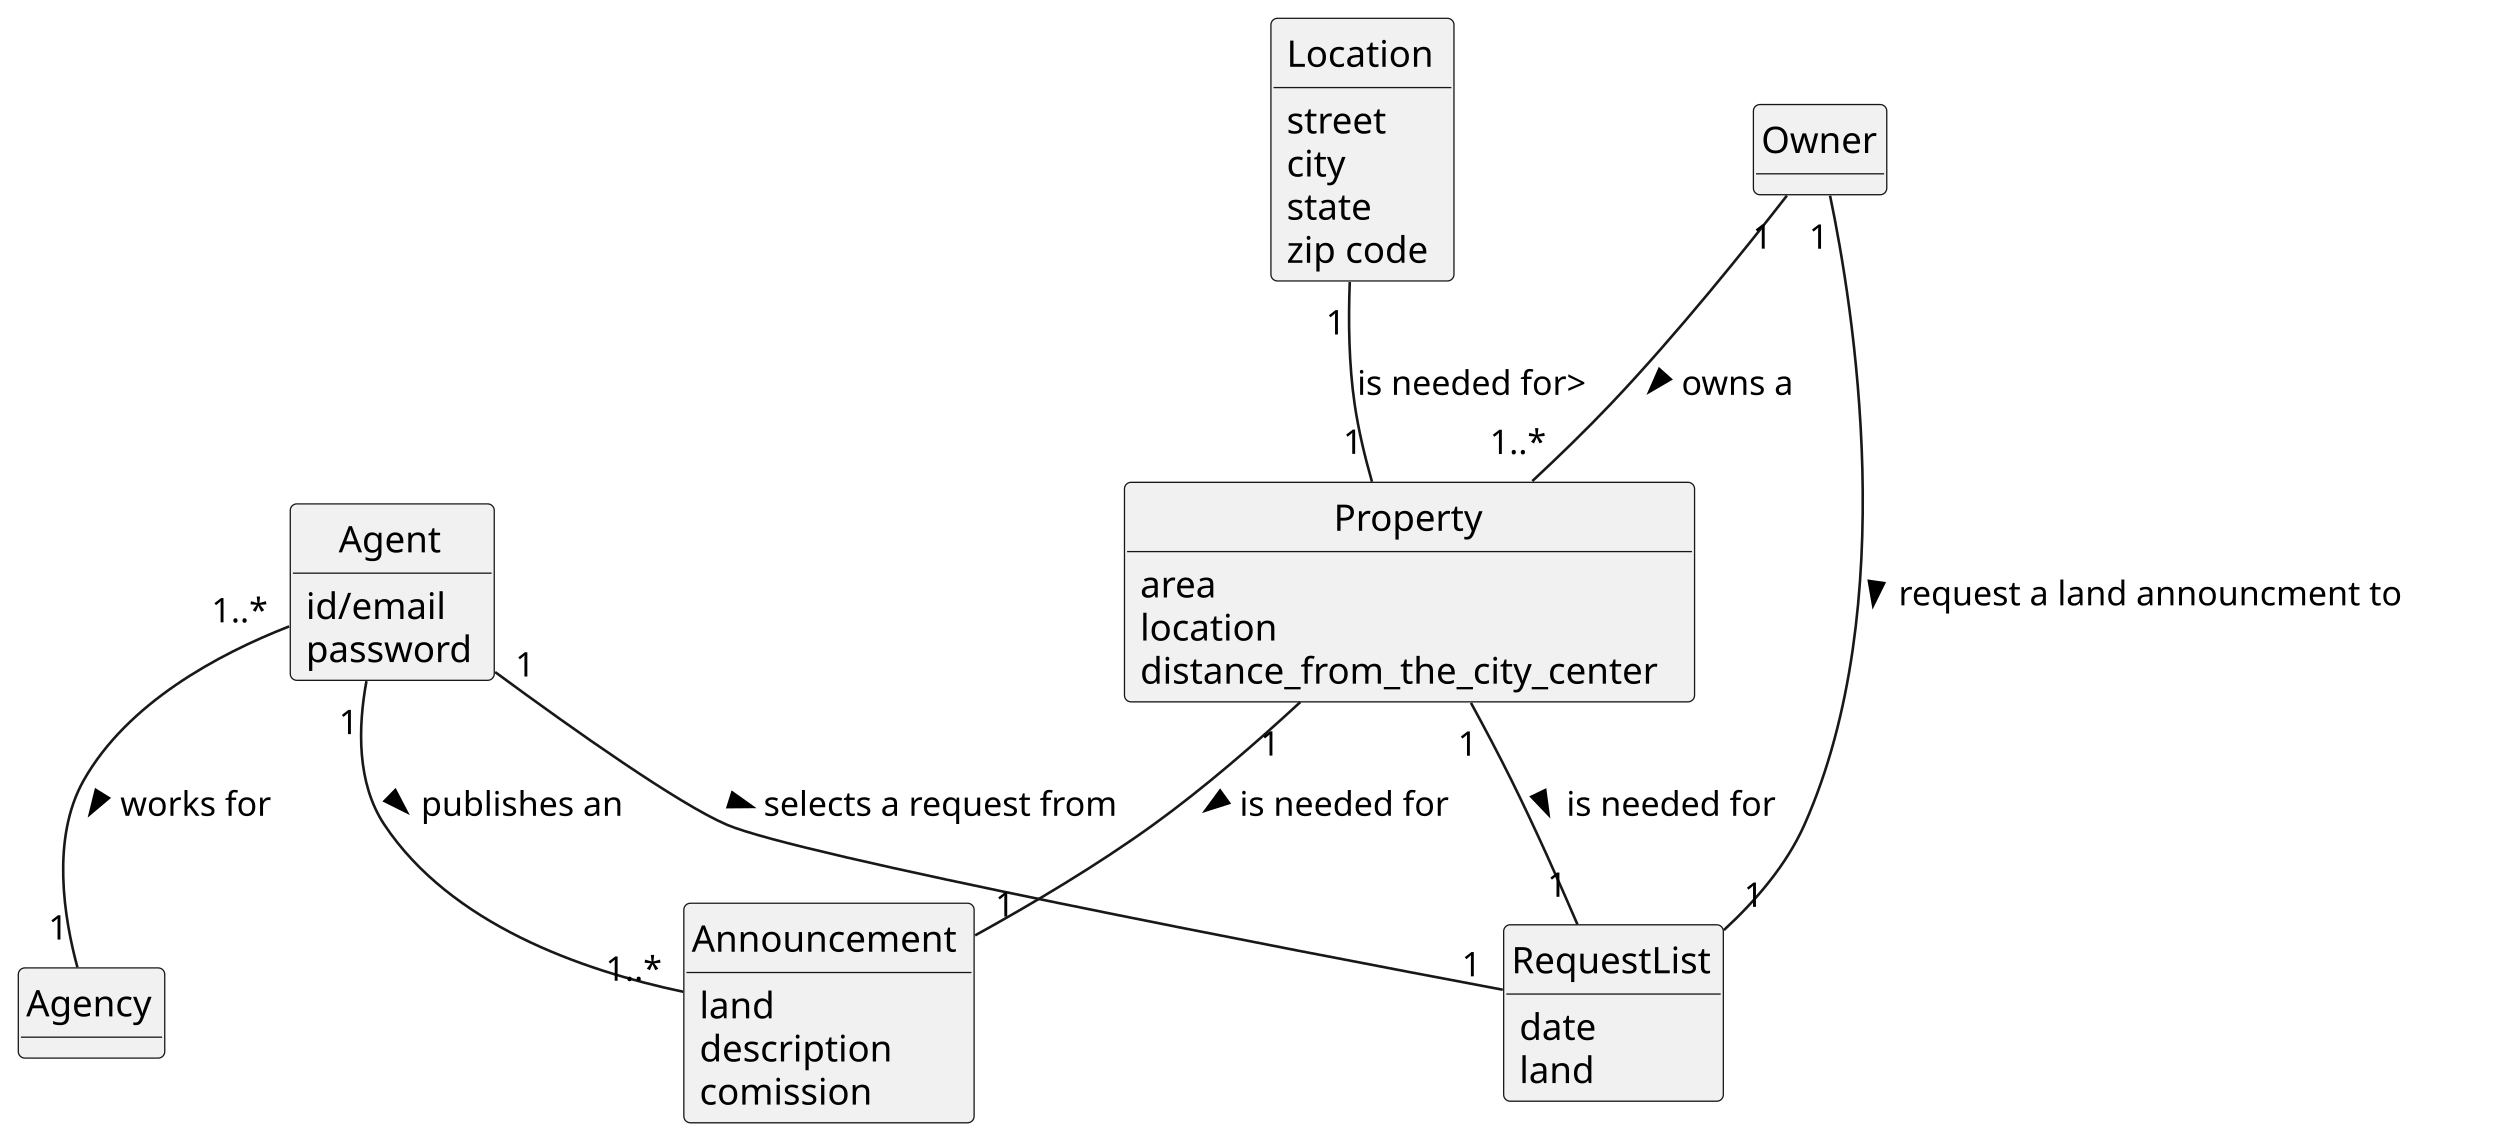
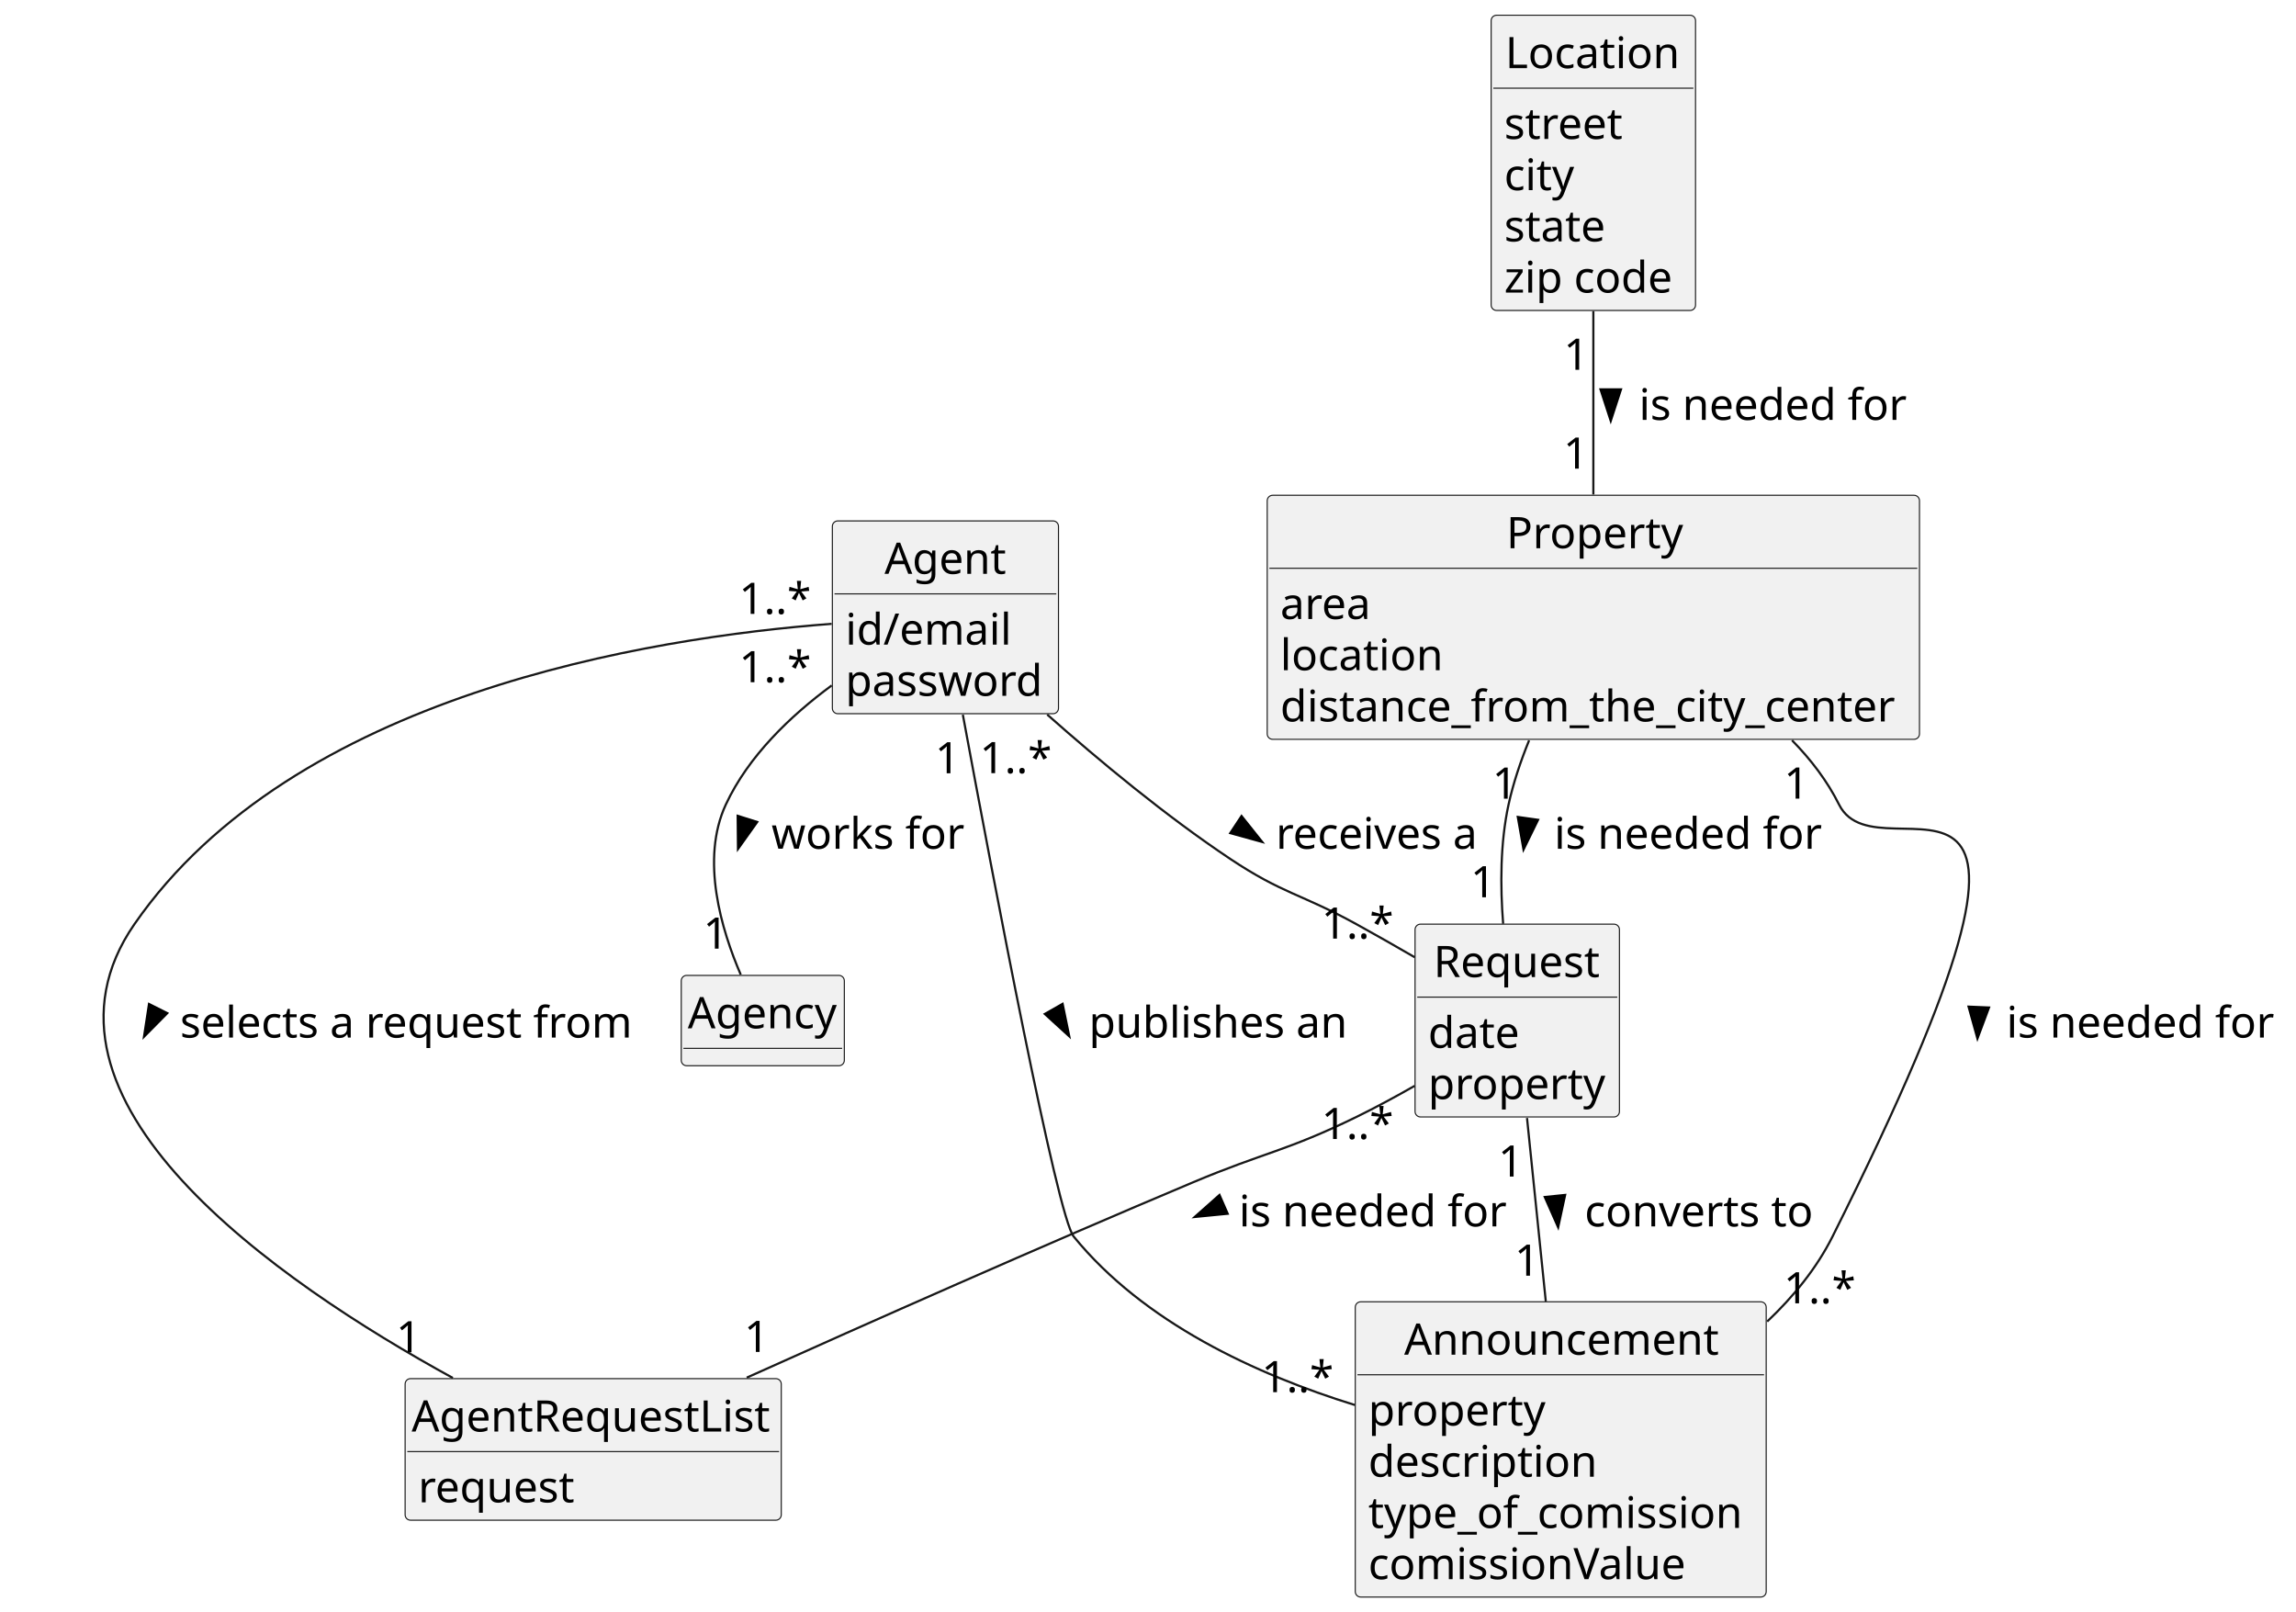
- <svg xmlns="http://www.w3.org/2000/svg" contentStyleType="text/css" height="436px" preserveAspectRatio="none" style="width:956px;height:436px;background:#FFFFFF;" version="1.1" viewBox="0 0 956 436" width="956px" zoomAndPan="magnify">
+ <svg xmlns="http://www.w3.org/2000/svg" contentStyleType="text/css" height="741px" preserveAspectRatio="none" style="width:1056px;height:741px;background:#FFFFFF;" version="1.1" viewBox="0 0 1056 741" width="1056px" zoomAndPan="magnify">
  <defs />
  <g>
    <g id="elem_Agent">
-       <rect codeLine="17" fill="#F1F1F1" height="67.465" id="Agent" rx="2.5" ry="2.5" style="stroke:#181818;stroke-width:0.5;" width="78" x="111" y="192.69" />
-       <text fill="#000000" font-family="sans-serif" font-size="14" lengthAdjust="spacing" textLength="41" x="129.5" y="211.225">Agent</text>
-       <line style="stroke:#181818;stroke-width:0.5;" x1="112" x2="188" y1="219.178" y2="219.178" />
-       <text fill="#000000" font-family="sans-serif" font-size="14" lengthAdjust="spacing" textLength="57" x="117" y="236.713">id/email</text>
-       <text fill="#000000" font-family="sans-serif" font-size="14" lengthAdjust="spacing" textLength="66" x="117" y="253.202">password</text>
+       <rect codeLine="17" fill="#F1F1F1" height="88.664" id="Agent" rx="2.5" ry="2.5" style="stroke:#181818;stroke-width:0.5;" width="104" x="382.83" y="239.55" />
+       <text fill="#000000" font-family="sans-serif" font-size="20" lengthAdjust="spacing" textLength="56" x="406.83" y="263.886">Agent</text>
+       <line style="stroke:#181818;stroke-width:0.5;" x1="383.83" x2="485.83" y1="273.105" y2="273.105" />
+       <text fill="#000000" font-family="sans-serif" font-size="20" lengthAdjust="spacing" textLength="82" x="388.83" y="296.441">id/email</text>
+       <text fill="#000000" font-family="sans-serif" font-size="20" lengthAdjust="spacing" textLength="92" x="388.83" y="319.995">password</text>
    </g>
-     <g id="elem_RequestList">
-       <rect codeLine="22" fill="#F1F1F1" height="67.465" id="RequestList" rx="2.5" ry="2.5" style="stroke:#181818;stroke-width:0.5;" width="84" x="575" y="353.64" />
-       <text fill="#000000" font-family="sans-serif" font-size="14" lengthAdjust="spacing" textLength="78" x="578" y="372.175">RequestList</text>
-       <line style="stroke:#181818;stroke-width:0.5;" x1="576" x2="658" y1="380.128" y2="380.128" />
-       <text fill="#000000" font-family="sans-serif" font-size="14" lengthAdjust="spacing" textLength="30" x="581" y="397.663">date</text>
-       <text fill="#000000" font-family="sans-serif" font-size="14" lengthAdjust="spacing" textLength="59" x="581" y="414.152">land</text>
+     <g id="elem_AgentRequestList">
+       <rect codeLine="22" fill="#F1F1F1" height="65.109" id="AgentRequestList" rx="2.5" ry="2.5" style="stroke:#181818;stroke-width:0.5;" width="173" x="186.33" y="633.99" />
+       <text fill="#000000" font-family="sans-serif" font-size="20" lengthAdjust="spacing" textLength="167" x="189.33" y="658.326">AgentRequestList</text>
+       <line style="stroke:#181818;stroke-width:0.5;" x1="187.33" x2="358.33" y1="667.545" y2="667.545" />
+       <text fill="#000000" font-family="sans-serif" font-size="20" lengthAdjust="spacing" textLength="72" x="192.33" y="690.881">request</text>
    </g>
-     <g id="elem_Owner">
-       <rect codeLine="28" fill="#F1F1F1" height="34.488" id="Owner" rx="2.5" ry="2.5" style="stroke:#181818;stroke-width:0.5;" width="51" x="670.5" y="39.98" />
-       <text fill="#000000" font-family="sans-serif" font-size="14" lengthAdjust="spacing" textLength="45" x="673.5" y="58.515">Owner</text>
-       <line style="stroke:#181818;stroke-width:0.5;" x1="671.5" x2="720.5" y1="66.468" y2="66.468" />
+     <g id="elem_Request">
+       <rect codeLine="26" fill="#F1F1F1" height="88.664" id="Request" rx="2.5" ry="2.5" style="stroke:#181818;stroke-width:0.5;" width="94" x="650.83" y="424.99" />
+       <text fill="#000000" font-family="sans-serif" font-size="20" lengthAdjust="spacing" textLength="77" x="659.33" y="449.326">Request</text>
+       <line style="stroke:#181818;stroke-width:0.5;" x1="651.83" x2="743.83" y1="458.545" y2="458.545" />
+       <text fill="#000000" font-family="sans-serif" font-size="20" lengthAdjust="spacing" textLength="42" x="656.83" y="481.881">date</text>
+       <text fill="#000000" font-family="sans-serif" font-size="20" lengthAdjust="spacing" textLength="82" x="656.83" y="505.435">property</text>
    </g>
    <g id="elem_Location">
-       <rect codeLine="30" fill="#F1F1F1" height="100.441" id="Location" rx="2.5" ry="2.5" style="stroke:#181818;stroke-width:0.5;" width="70" x="486" y="7" />
-       <text fill="#000000" font-family="sans-serif" font-size="14" lengthAdjust="spacing" textLength="58" x="492" y="25.535">Location</text>
-       <line style="stroke:#181818;stroke-width:0.5;" x1="487" x2="555" y1="33.488" y2="33.488" />
-       <text fill="#000000" font-family="sans-serif" font-size="14" lengthAdjust="spacing" textLength="39" x="492" y="51.023">street</text>
-       <text fill="#000000" font-family="sans-serif" font-size="14" lengthAdjust="spacing" textLength="23" x="492" y="67.512">city</text>
-       <text fill="#000000" font-family="sans-serif" font-size="14" lengthAdjust="spacing" textLength="33" x="492" y="84">state</text>
-       <text fill="#000000" font-family="sans-serif" font-size="14" lengthAdjust="spacing" textLength="58" x="492" y="100.488">zip code</text>
+       <rect codeLine="32" fill="#F1F1F1" height="135.773" id="Location" rx="2.5" ry="2.5" style="stroke:#181818;stroke-width:0.5;" width="94" x="685.83" y="7" />
+       <text fill="#000000" font-family="sans-serif" font-size="20" lengthAdjust="spacing" textLength="81" x="692.33" y="31.336">Location</text>
+       <line style="stroke:#181818;stroke-width:0.5;" x1="686.83" x2="778.83" y1="40.555" y2="40.555" />
+       <text fill="#000000" font-family="sans-serif" font-size="20" lengthAdjust="spacing" textLength="54" x="691.83" y="63.891">street</text>
+       <text fill="#000000" font-family="sans-serif" font-size="20" lengthAdjust="spacing" textLength="33" x="691.83" y="87.445">city</text>
+       <text fill="#000000" font-family="sans-serif" font-size="20" lengthAdjust="spacing" textLength="46" x="691.83" y="111">state</text>
+       <text fill="#000000" font-family="sans-serif" font-size="20" lengthAdjust="spacing" textLength="82" x="691.83" y="134.555">zip code</text>
    </g>
    <g id="elem_Property">
-       <rect codeLine="37" fill="#F1F1F1" height="83.953" id="Property" rx="2.5" ry="2.5" style="stroke:#181818;stroke-width:0.5;" width="218" x="430" y="184.44" />
-       <text fill="#000000" font-family="sans-serif" font-size="14" lengthAdjust="spacing" textLength="58" x="510" y="202.975">Property</text>
-       <line style="stroke:#181818;stroke-width:0.5;" x1="431" x2="647" y1="210.928" y2="210.928" />
-       <text fill="#000000" font-family="sans-serif" font-size="14" lengthAdjust="spacing" textLength="30" x="436" y="228.463">area</text>
-       <text fill="#000000" font-family="sans-serif" font-size="14" lengthAdjust="spacing" textLength="55" x="436" y="244.952">location</text>
-       <text fill="#000000" font-family="sans-serif" font-size="14" lengthAdjust="spacing" textLength="206" x="436" y="261.44">distance_from_the_city_center</text>
+       <rect codeLine="39" fill="#F1F1F1" height="112.219" id="Property" rx="2.5" ry="2.5" style="stroke:#181818;stroke-width:0.5;" width="300" x="582.83" y="227.77" />
+       <text fill="#000000" font-family="sans-serif" font-size="20" lengthAdjust="spacing" textLength="80" x="692.83" y="252.106">Property</text>
+       <line style="stroke:#181818;stroke-width:0.5;" x1="583.83" x2="881.83" y1="261.325" y2="261.325" />
+       <text fill="#000000" font-family="sans-serif" font-size="20" lengthAdjust="spacing" textLength="41" x="588.83" y="284.661">area</text>
+       <text fill="#000000" font-family="sans-serif" font-size="20" lengthAdjust="spacing" textLength="76" x="588.83" y="308.215">location</text>
+       <text fill="#000000" font-family="sans-serif" font-size="20" lengthAdjust="spacing" textLength="288" x="588.83" y="331.77">distance_from_the_city_center</text>
    </g>
    <g id="elem_Announcement">
-       <rect codeLine="43" fill="#F1F1F1" height="83.953" id="Announcement" rx="2.5" ry="2.5" style="stroke:#181818;stroke-width:0.5;" width="111" x="261.5" y="345.4" />
-       <text fill="#000000" font-family="sans-serif" font-size="14" lengthAdjust="spacing" textLength="105" x="264.5" y="363.935">Announcement</text>
-       <line style="stroke:#181818;stroke-width:0.5;" x1="262.5" x2="371.5" y1="371.888" y2="371.888" />
-       <text fill="#000000" font-family="sans-serif" font-size="14" lengthAdjust="spacing" textLength="59" x="267.5" y="389.423">land</text>
-       <text fill="#000000" font-family="sans-serif" font-size="14" lengthAdjust="spacing" textLength="77" x="267.5" y="405.912">description</text>
-       <text fill="#000000" font-family="sans-serif" font-size="14" lengthAdjust="spacing" textLength="69" x="267.5" y="422.4">comission</text>
+       <rect codeLine="45" fill="#F1F1F1" height="135.773" id="Announcement" rx="2.5" ry="2.5" style="stroke:#181818;stroke-width:0.5;" width="189" x="623.33" y="598.66" />
+       <text fill="#000000" font-family="sans-serif" font-size="20" lengthAdjust="spacing" textLength="144" x="645.83" y="622.996">Announcement</text>
+       <line style="stroke:#181818;stroke-width:0.5;" x1="624.33" x2="811.33" y1="632.215" y2="632.215" />
+       <text fill="#000000" font-family="sans-serif" font-size="20" lengthAdjust="spacing" textLength="82" x="629.33" y="655.551">property</text>
+       <text fill="#000000" font-family="sans-serif" font-size="20" lengthAdjust="spacing" textLength="108" x="629.33" y="679.105">description</text>
+       <text fill="#000000" font-family="sans-serif" font-size="20" lengthAdjust="spacing" textLength="177" x="629.33" y="702.66">type_of_comission</text>
+       <text fill="#000000" font-family="sans-serif" font-size="20" lengthAdjust="spacing" textLength="150" x="629.33" y="726.215">comissionValue</text>
    </g>
    <g id="elem_Agency">
-       <rect fill="#F1F1F1" height="34.488" id="Agency" rx="2.5" ry="2.5" style="stroke:#181818;stroke-width:0.5;" width="56" x="7" y="370.13" />
-       <text fill="#000000" font-family="sans-serif" font-size="14" lengthAdjust="spacing" textLength="50" x="10" y="388.665">Agency</text>
-       <line style="stroke:#181818;stroke-width:0.5;" x1="8" x2="62" y1="396.618" y2="396.618" />
+       <rect fill="#F1F1F1" height="41.555" id="Agency" rx="2.5" ry="2.5" style="stroke:#181818;stroke-width:0.5;" width="75" x="313.33" y="448.55" />
+       <text fill="#000000" font-family="sans-serif" font-size="20" lengthAdjust="spacing" textLength="69" x="316.33" y="472.886">Agency</text>
+       <line style="stroke:#181818;stroke-width:0.5;" x1="314.33" x2="387.33" y1="482.105" y2="482.105" />
    </g>
    <g id="link_Agent_Agency">
-       <path codeLine="49" d="M110.58,239.53 C83.19,250.24 48.71,268.85 32,298.4 C19.44,320.61 24.54,351.28 29.61,369.92 " fill="none" id="Agent-Agency" style="stroke:#181818;stroke-width:1.0;" />
-       <polygon fill="#000000" points="34.362,311.303,41.631,305.169,36.637,302.068,34.362,311.303" style="stroke:#000000;stroke-width:1.0;" />
-       <text fill="#000000" font-family="sans-serif" font-size="13" lengthAdjust="spacing" textLength="60" x="46" y="311.968">works for</text>
-       <text fill="#000000" font-family="sans-serif" font-size="13" lengthAdjust="spacing" textLength="22" x="80.859" y="237.981">1..*</text>
-       <text fill="#000000" font-family="sans-serif" font-size="13" lengthAdjust="spacing" textLength="8" x="18.5" y="359.274">1</text>
+       <path codeLine="52" d="M382.53,315.21 C363.52,329.23 344.17,347.75 333.83,369.99 C322.07,395.28 331.82,427.66 340.68,448.2 " fill="none" id="Agent-Agency" style="stroke:#181818;stroke-width:1.0;" />
+       <polygon fill="#000000" points="339.429,390.398,348.258,378.005,339.287,375.182,339.429,390.398" style="stroke:#000000;stroke-width:1.0;" />
+       <text fill="#000000" font-family="sans-serif" font-size="20" lengthAdjust="spacing" textLength="90" x="354.83" y="390.326">works for</text>
+       <text fill="#000000" font-family="sans-serif" font-size="20" lengthAdjust="spacing" textLength="35" x="339.896" y="313.745">1..*</text>
+       <text fill="#000000" font-family="sans-serif" font-size="20" lengthAdjust="spacing" textLength="13" x="323.413" y="436.246">1</text>
    </g>
-     <g id="link_Owner_RequestList">
-       <path codeLine="50" d="M699.81,74.82 C708.67,117.15 727.19,231.74 690,315.4 C683.18,330.74 671.37,344.47 659.21,355.67 " fill="none" id="Owner-RequestList" style="stroke:#181818;stroke-width:1.0;" />
-       <polygon fill="#000000" points="716.285,231.524,720.487,222.992,714.67,222.151,716.285,231.524" style="stroke:#000000;stroke-width:1.0;" />
-       <text fill="#000000" font-family="sans-serif" font-size="13" lengthAdjust="spacing" textLength="222" x="726" y="231.488">request a land announcment to</text>
-       <text fill="#000000" font-family="sans-serif" font-size="13" lengthAdjust="spacing" textLength="8" x="691.752" y="95.121">1</text>
-       <text fill="#000000" font-family="sans-serif" font-size="13" lengthAdjust="spacing" textLength="8" x="666.864" y="346.771">1</text>
+     <g id="link_Agent_Request">
+       <path codeLine="53" d="M481.65,328.61 C505.78,349.99 536.29,375.29 565.83,394.99 C589.97,411.09 598.41,410.99 623.83,424.99 C632.57,429.81 641.8,435.07 650.67,440.21 " fill="none" id="Agent-Request" style="stroke:#181818;stroke-width:1.0;" />
+       <polygon fill="#000000" points="580.506,387.175,571.02,375.277,565.838,383.125,580.506,387.175" style="stroke:#000000;stroke-width:1.0;" />
+       <text fill="#000000" font-family="sans-serif" font-size="20" lengthAdjust="spacing" textLength="94" x="586.83" y="390.326">receives a</text>
+       <text fill="#000000" font-family="sans-serif" font-size="20" lengthAdjust="spacing" textLength="35" x="450.59" y="355.539">1..*</text>
+       <text fill="#000000" font-family="sans-serif" font-size="20" lengthAdjust="spacing" textLength="35" x="607.79" y="431.63">1..*</text>
    </g>
-     <g id="link_Agent_RequestList">
-       <path codeLine="51" d="M189.33,256.99 C219.74,279.37 259.65,307.55 278,315.4 C305.12,327 489.88,362.53 574.65,378.48 " fill="none" id="Agent-RequestList" style="stroke:#181818;stroke-width:1.0;" />
-       <polygon fill="#000000" points="287.769,308.559,280.026,303.036,278.258,308.642,287.769,308.559" style="stroke:#000000;stroke-width:1.0;" />
-       <text fill="#000000" font-family="sans-serif" font-size="13" lengthAdjust="spacing" textLength="140" x="292" y="311.968">selects a request from</text>
-       <text fill="#000000" font-family="sans-serif" font-size="13" lengthAdjust="spacing" textLength="8" x="197.048" y="258.695">1</text>
-       <text fill="#000000" font-family="sans-serif" font-size="13" lengthAdjust="spacing" textLength="8" x="558.973" y="373.359">1</text>
+     <g id="link_Agent_AgentRequestList">
+       <path codeLine="54" d="M382.51,286.88 C298.36,293.26 134.99,319.36 61.83,424.99 C6,505.6 127.45,589.4 208.27,633.68 " fill="none" id="Agent-AgentRequestList" style="stroke:#181818;stroke-width:1.0;" />
+       <polygon fill="#000000" points="66.238,476.746,76.937,465.925,68.534,461.703,66.238,476.746" style="stroke:#000000;stroke-width:1.0;" />
+       <text fill="#000000" font-family="sans-serif" font-size="20" lengthAdjust="spacing" textLength="212" x="82.83" y="477.156">selects a request from</text>
+       <text fill="#000000" font-family="sans-serif" font-size="20" lengthAdjust="spacing" textLength="35" x="339.873" y="282.316">1..*</text>
+       <text fill="#000000" font-family="sans-serif" font-size="20" lengthAdjust="spacing" textLength="13" x="182.168" y="621.887">1</text>
    </g>
    <g id="link_Property_Announcement">
-       <path codeLine="52" d="M497.25,268.46 C480.44,284.01 460.46,301.34 441,315.4 C419.69,330.8 394.77,345.61 372.88,357.69 " fill="none" id="Property-Announcement" style="stroke:#181818;stroke-width:1.0;" />
-       <polygon fill="#000000" points="460.937,309.97,470,307.085,466.574,302.309,460.937,309.97" style="stroke:#000000;stroke-width:1.0;" />
-       <text fill="#000000" font-family="sans-serif" font-size="13" lengthAdjust="spacing" textLength="82" x="474" y="311.968">is needed for</text>
-       <text fill="#000000" font-family="sans-serif" font-size="13" lengthAdjust="spacing" textLength="8" x="481.959" y="288.949">1</text>
-       <text fill="#000000" font-family="sans-serif" font-size="13" lengthAdjust="spacing" textLength="8" x="380.552" y="350.514">1</text>
+       <path codeLine="55" d="M824.2,340.44 C832.85,349.26 840.4,359.11 845.83,369.99 C865.02,408.48 971.99,310.79 842.83,568.66 C835.51,583.26 824.84,596.31 812.78,607.74 " fill="none" id="Property-Announcement" style="stroke:#181818;stroke-width:1.0;" />
+       <polygon fill="#000000" points="909.489,477.59,914.804,463.332,905.408,462.93,909.489,477.59" style="stroke:#000000;stroke-width:1.0;" />
+       <text fill="#000000" font-family="sans-serif" font-size="20" lengthAdjust="spacing" textLength="126" x="922.83" y="477.156">is needed for</text>
+       <text fill="#000000" font-family="sans-serif" font-size="20" lengthAdjust="spacing" textLength="13" x="820.483" y="367.25">1</text>
+       <text fill="#000000" font-family="sans-serif" font-size="20" lengthAdjust="spacing" textLength="35" x="820.335" y="599.371">1..*</text>
    </g>
-     <g id="link_Property_RequestList">
-       <path codeLine="53" d="M562.49,268.77 C567.75,278.41 573.2,288.7 578,298.4 C586.9,316.36 596.02,336.82 603.21,353.48 " fill="none" id="Property-RequestList" style="stroke:#181818;stroke-width:1.0;" />
-       <polygon fill="#000000" points="592.166,311.562,590.896,302.136,585.599,304.683,592.166,311.562" style="stroke:#000000;stroke-width:1.0;" />
-       <text fill="#000000" font-family="sans-serif" font-size="13" lengthAdjust="spacing" textLength="82" x="599" y="311.968">is needed for</text>
-       <text fill="#000000" font-family="sans-serif" font-size="13" lengthAdjust="spacing" textLength="8" x="557.474" y="288.996">1</text>
-       <text fill="#000000" font-family="sans-serif" font-size="13" lengthAdjust="spacing" textLength="8" x="591.708" y="342.93">1</text>
+     <g id="link_Property_Request">
+       <path codeLine="56" d="M703.28,340.47 C699.37,350.08 695.98,360.15 693.83,369.99 C689.97,387.69 689.99,407.59 691.34,424.83 " fill="none" id="Property-Request" style="stroke:#181818;stroke-width:1.0;" />
+       <polygon fill="#000000" points="700.709,390.688,707.393,377.018,698.081,375.7,700.709,390.688" style="stroke:#000000;stroke-width:1.0;" />
+       <text fill="#000000" font-family="sans-serif" font-size="20" lengthAdjust="spacing" textLength="126" x="714.83" y="390.326">is needed for</text>
+       <text fill="#000000" font-family="sans-serif" font-size="20" lengthAdjust="spacing" textLength="13" x="686.337" y="367.284">1</text>
+       <text fill="#000000" font-family="sans-serif" font-size="20" lengthAdjust="spacing" textLength="13" x="676.351" y="412.635">1</text>
    </g>
-     <g id="link_Owner_Property">
-       <path codeLine="54" d="M683.32,74.79 C668.05,94.42 641.29,127.83 616,154.44 C606.61,164.33 596.11,174.51 585.96,183.97 " fill="none" id="Owner-Property" style="stroke:#181818;stroke-width:1.0;" />
-       <polygon fill="#000000" points="630.672,149.827,638.886,145.032,634.499,141.12,630.672,149.827" style="stroke:#000000;stroke-width:1.0;" />
-       <text fill="#000000" font-family="sans-serif" font-size="13" lengthAdjust="spacing" textLength="44" x="643" y="151.008">owns a</text>
-       <text fill="#000000" font-family="sans-serif" font-size="13" lengthAdjust="spacing" textLength="8" x="670.212" y="95.082">1</text>
-       <text fill="#000000" font-family="sans-serif" font-size="13" lengthAdjust="spacing" textLength="22" x="569.691" y="173.603">1..*</text>
+     <g id="link_Request_AgentRequestList">
+       <path codeLine="57" d="M650.63,499.36 C641.85,504.37 632.65,509.34 623.83,513.66 C591.58,529.44 581.92,529.74 548.83,543.66 C478.58,573.21 399.02,608.54 343.44,633.54 " fill="none" id="Request-AgentRequestList" style="stroke:#181818;stroke-width:1.0;" />
+       <polygon fill="#000000" points="549.499,559.64,564.643,558.156,560.879,549.538,549.499,559.64" style="stroke:#000000;stroke-width:1.0;" />
+       <text fill="#000000" font-family="sans-serif" font-size="20" lengthAdjust="spacing" textLength="126" x="569.83" y="563.996">is needed for</text>
+       <text fill="#000000" font-family="sans-serif" font-size="20" lengthAdjust="spacing" textLength="35" x="607.745" y="523.792">1..*</text>
+       <text fill="#000000" font-family="sans-serif" font-size="20" lengthAdjust="spacing" textLength="13" x="342.26" y="621.721">1</text>
+     </g>
+     <g id="link_Request_Announcement">
+       <path codeLine="58" d="M702.32,514.14 C704.86,538.98 708.1,570.59 710.96,598.49 " fill="none" id="Request-Announcement" style="stroke:#181818;stroke-width:1.0;" />
+       <polygon fill="#000000" points="716.645,564.396,719.848,549.52,710.493,550.478,716.645,564.396" style="stroke:#000000;stroke-width:1.0;" />
+       <text fill="#000000" font-family="sans-serif" font-size="20" lengthAdjust="spacing" textLength="105" x="728.83" y="563.996">converts to</text>
+       <text fill="#000000" font-family="sans-serif" font-size="20" lengthAdjust="spacing" textLength="13" x="689.05" y="541.081">1</text>
+       <text fill="#000000" font-family="sans-serif" font-size="20" lengthAdjust="spacing" textLength="13" x="696.581" y="586.65">1</text>
    </g>
    <g id="link_Location_Property">
-       <path codeLine="55" d="M516.15,107.85 C515.57,122.88 515.82,139.39 518,154.44 C519.42,164.24 521.88,174.56 524.64,184.21 " fill="none" id="Location-Property" style="stroke:#181818;stroke-width:1.0;" />
-       <text fill="#000000" font-family="sans-serif" font-size="13" lengthAdjust="spacing" textLength="92" x="519" y="151.008">is needed for&gt;</text>
-       <text fill="#000000" font-family="sans-serif" font-size="13" lengthAdjust="spacing" textLength="8" x="507.016" y="127.886">1</text>
-       <text fill="#000000" font-family="sans-serif" font-size="13" lengthAdjust="spacing" textLength="8" x="513.599" y="173.571">1</text>
+       <path codeLine="59" d="M732.83,143.09 C732.83,170.36 732.83,201.48 732.83,227.42 " fill="none" id="Location-Property" style="stroke:#181818;stroke-width:1.0;" />
+       <polygon fill="#000000" points="740.83,193.547,745.532,179.075,736.128,179.075,740.83,193.547" style="stroke:#000000;stroke-width:1.0;" />
+       <text fill="#000000" font-family="sans-serif" font-size="20" lengthAdjust="spacing" textLength="126" x="753.83" y="193.106">is needed for</text>
+       <text fill="#000000" font-family="sans-serif" font-size="20" lengthAdjust="spacing" textLength="13" x="719.211" y="170.049">1</text>
+       <text fill="#000000" font-family="sans-serif" font-size="20" lengthAdjust="spacing" textLength="13" x="719.038" y="215.507">1</text>
    </g>
    <g id="link_Agent_Announcement">
-       <path codeLine="57" d="M140.13,260.47 C136.88,278.15 136.41,299.5 147,315.4 C172.27,353.33 222.08,371.02 261.28,379.26 " fill="none" id="Agent-Announcement" style="stroke:#181818;stroke-width:1.0;" />
-       <polygon fill="#000000" points="155.57,310.556,151.169,302.125,147.054,306.322,155.57,310.556" style="stroke:#000000;stroke-width:1.0;" />
-       <text fill="#000000" font-family="sans-serif" font-size="13" lengthAdjust="spacing" textLength="80" x="161" y="311.968">publishes an</text>
-       <text fill="#000000" font-family="sans-serif" font-size="13" lengthAdjust="spacing" textLength="8" x="129.573" y="280.727">1</text>
-       <text fill="#000000" font-family="sans-serif" font-size="13" lengthAdjust="spacing" textLength="22" x="231.565" y="375.041">1..*</text>
+       <path codeLine="61" d="M442.84,328.68 C457.13,405.96 486.24,559.34 493.83,568.66 C526.08,608.24 577.6,632.02 623.1,646.11 " fill="none" id="Agent-Announcement" style="stroke:#181818;stroke-width:1.0;" />
+       <polygon fill="#000000" points="491.781,476.554,488.723,461.647,480.545,466.291,491.781,476.554" style="stroke:#000000;stroke-width:1.0;" />
+       <text fill="#000000" font-family="sans-serif" font-size="20" lengthAdjust="spacing" textLength="122" x="500.83" y="477.156">publishes an</text>
+       <text fill="#000000" font-family="sans-serif" font-size="20" lengthAdjust="spacing" textLength="13" x="430.043" y="355.618">1</text>
+       <text fill="#000000" font-family="sans-serif" font-size="20" lengthAdjust="spacing" textLength="35" x="580.209" y="640.22">1..*</text>
    </g>
  </g>
</svg>
